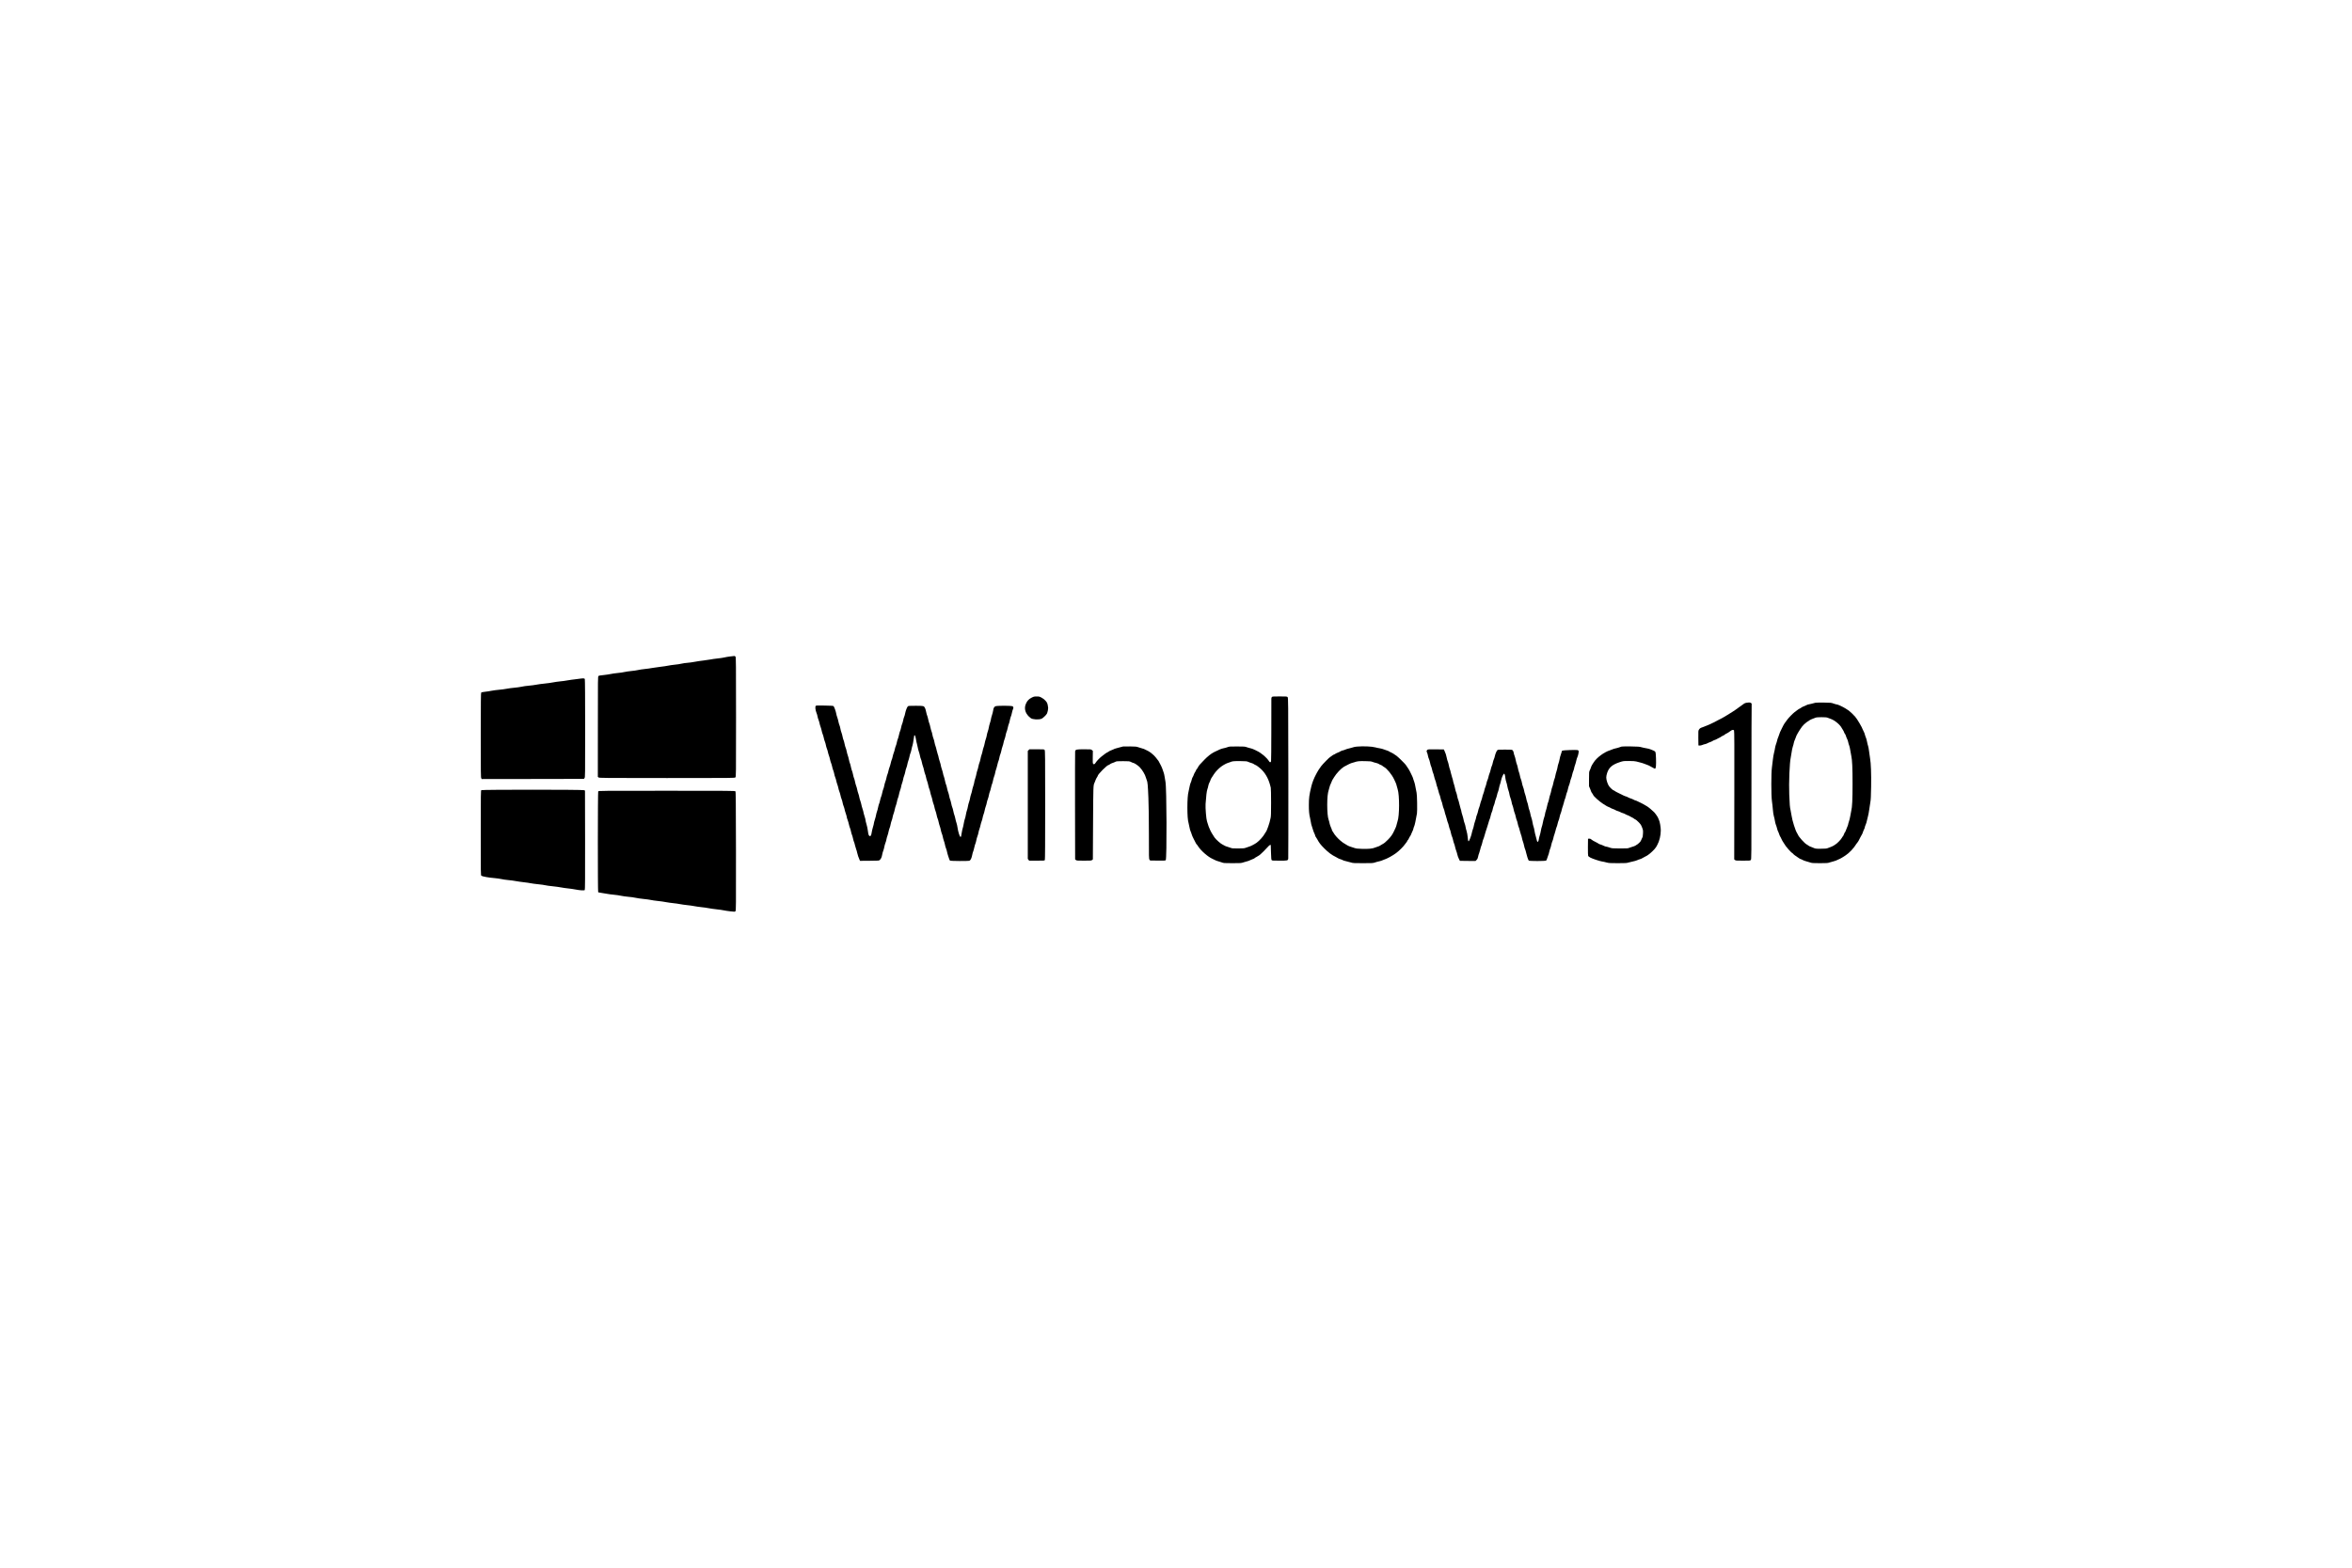
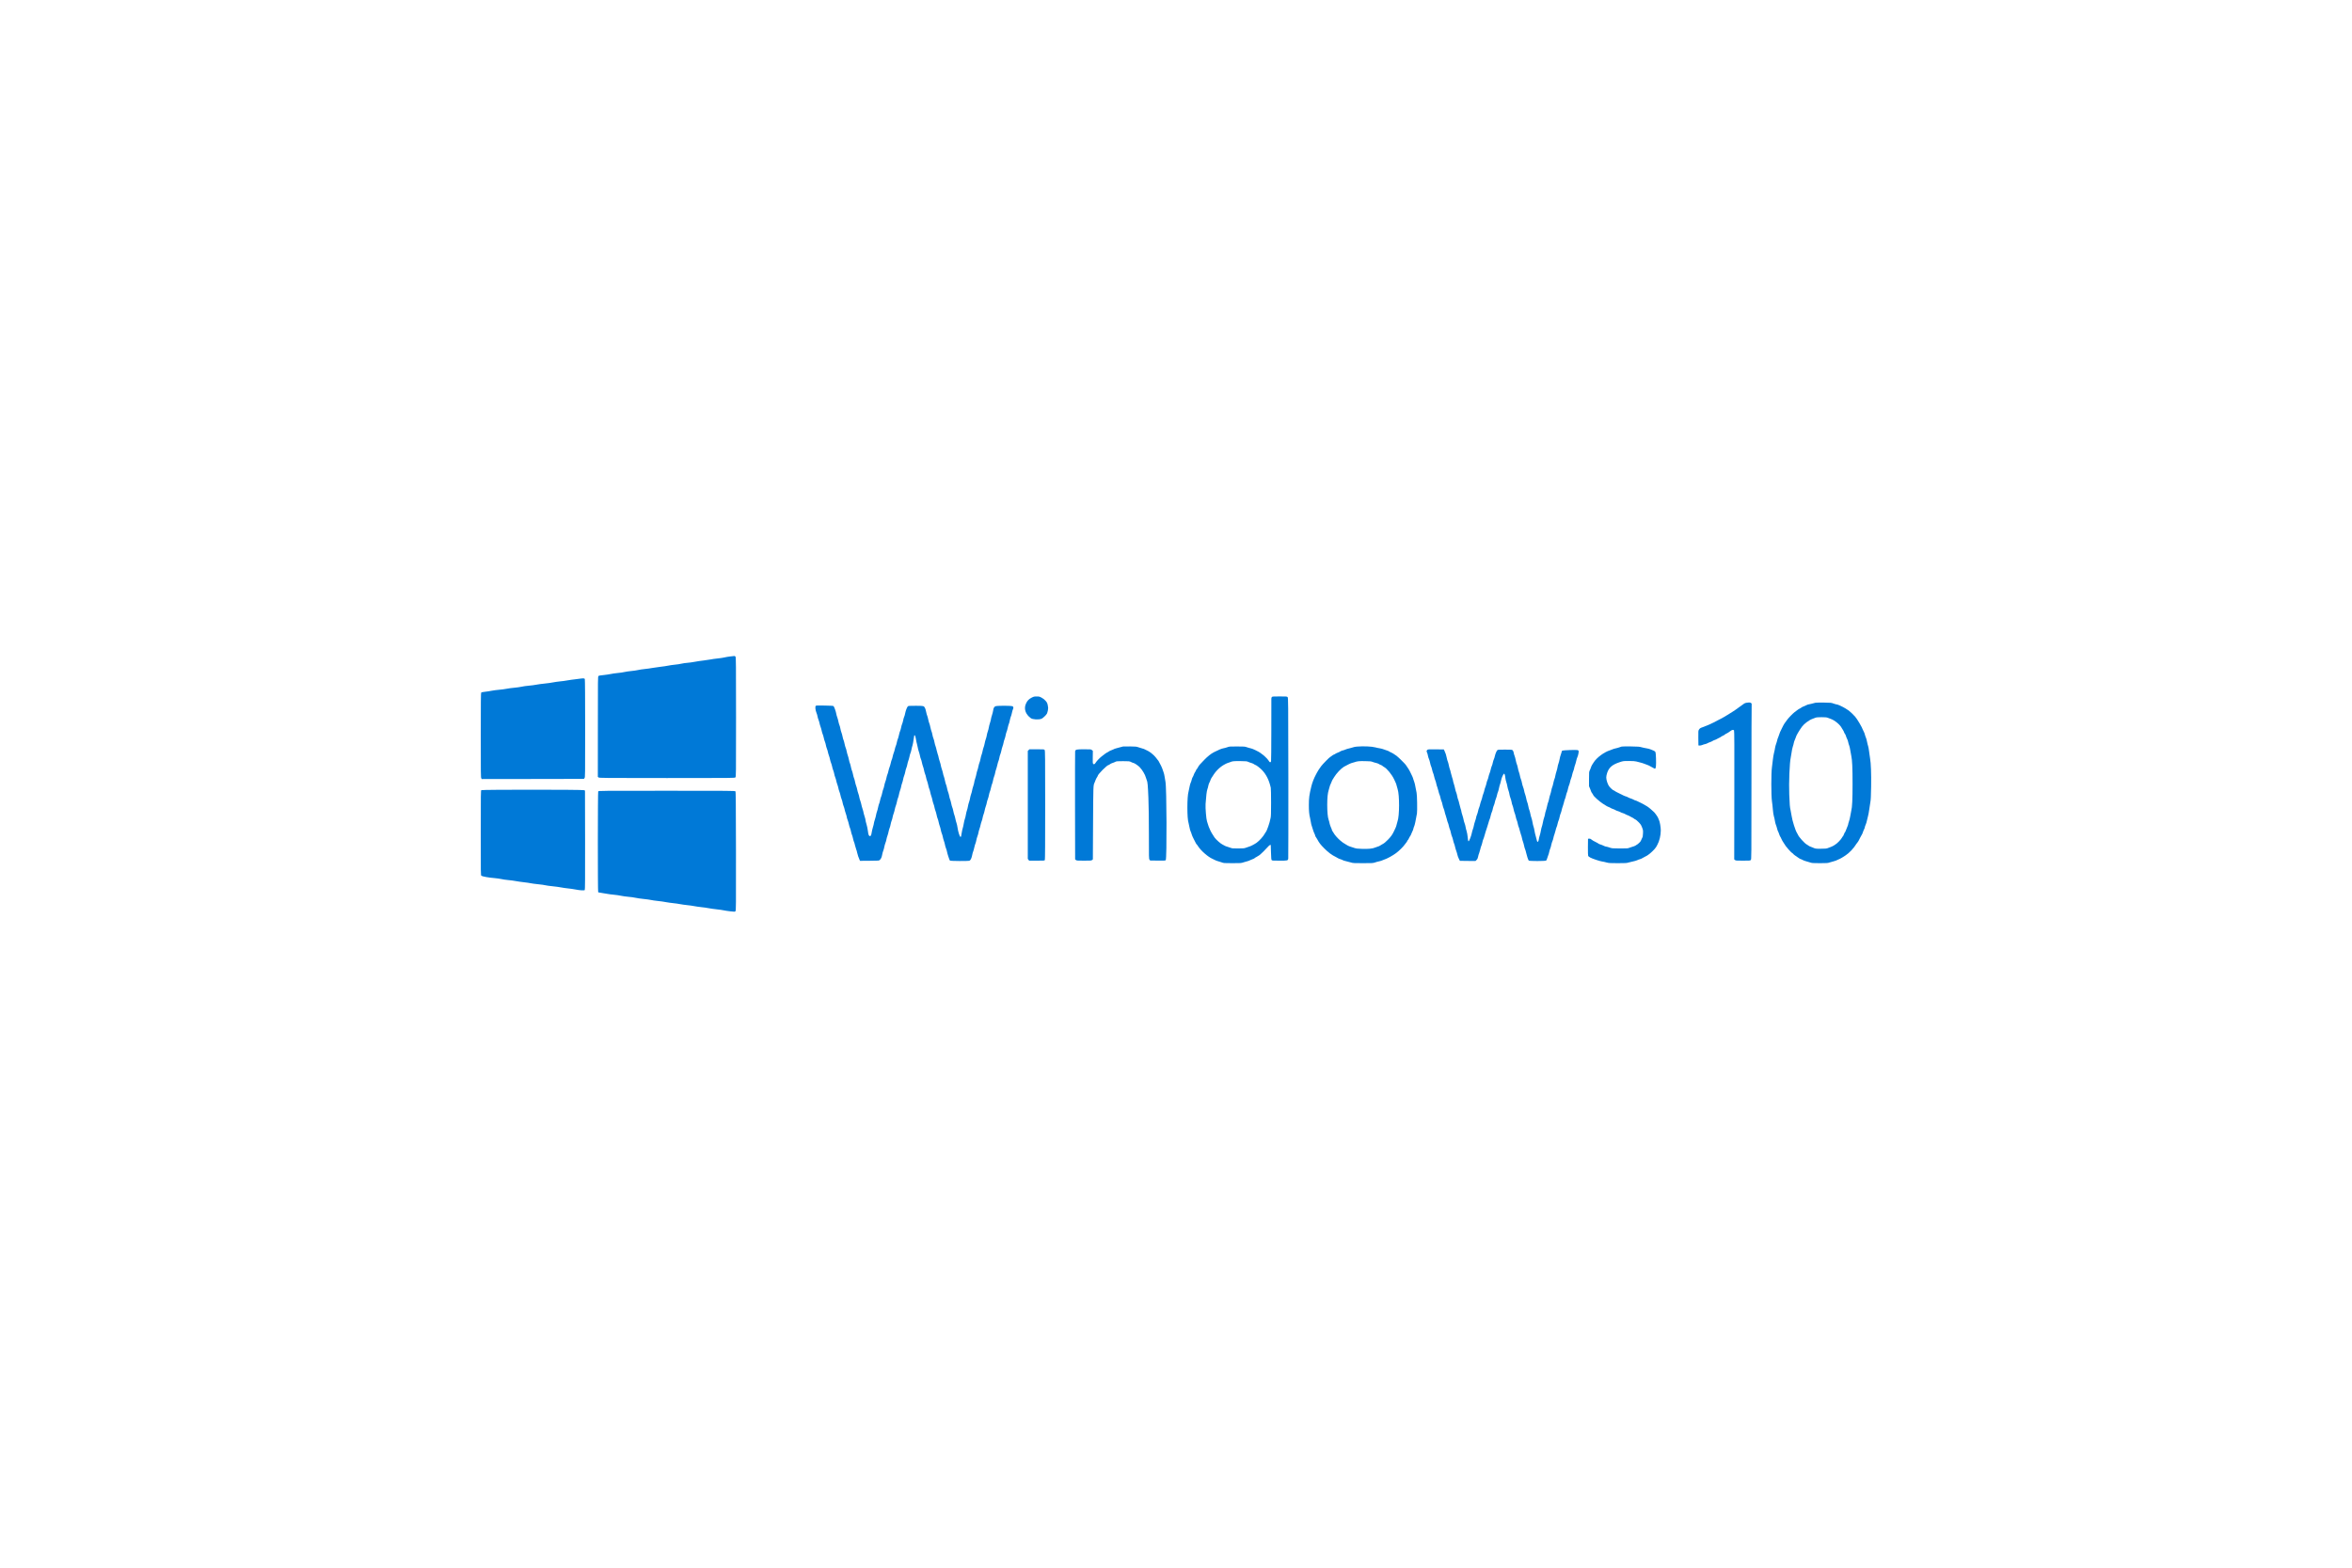
<svg xmlns="http://www.w3.org/2000/svg" version="1.0" width="7030pt" height="4687pt" viewBox="0 0 7030 4687" preserveAspectRatio="xMidYMid meet">
-   <g transform="translate(0,4687) scale(0.1,-0.1)" fill="#000000" stroke="none">
+   <g transform="translate(0,4687) scale(0.1,-0.1)" fill="#0079d7" stroke="none">
    <path d="M21825 27245 c-60 -7 -138 -20 -172 -29 -33 -9 -126 -23 -205 -31 -78 -8 -173 -21 -210 -30 -37 -8 -131 -22 -210 -31 -79 -8 -197 -26 -263 -39 -66 -13 -164 -26 -217 -30 -53 -3 -134 -15 -180 -26 -46 -11 -135 -25 -198 -30 -63 -6 -153 -19 -200 -29 -47 -10 -150 -26 -230 -34 -80 -9 -190 -25 -245 -35 -55 -11 -154 -25 -220 -31 -66 -6 -156 -20 -201 -30 -44 -11 -136 -24 -204 -30 -67 -6 -159 -20 -204 -30 -45 -11 -137 -24 -206 -30 -69 -6 -164 -20 -213 -31 -48 -10 -144 -24 -213 -31 -86 -8 -132 -16 -145 -27 -19 -16 -19 -50 -19 -1516 l-1 -1500 22 -17 c20 -17 132 -18 2045 -18 2011 0 2024 0 2044 20 20 20 20 33 20 1803 0 1597 -2 1785 -16 1805 -8 12 -23 21 -32 21 -9 -1 -66 -7 -127 -14z" />
    <path d="M17368 26585 c-3 -3 -72 -12 -154 -20 -82 -9 -195 -24 -252 -35 -57 -11 -156 -25 -220 -30 -64 -6 -159 -20 -210 -30 -51 -11 -163 -26 -250 -35 -86 -8 -200 -23 -252 -34 -52 -11 -155 -24 -228 -30 -74 -6 -171 -20 -215 -31 -45 -10 -142 -24 -215 -30 -73 -6 -176 -20 -230 -31 -53 -11 -155 -24 -227 -30 -71 -6 -173 -19 -225 -30 -52 -11 -140 -24 -195 -30 -55 -5 -106 -16 -112 -22 -10 -10 -13 -285 -13 -1276 0 -1126 1 -1266 15 -1288 l16 -23 1525 2 1526 3 19 24 c19 23 19 61 19 1476 0 920 -4 1463 -10 1479 -8 23 -15 26 -58 26 -27 0 -51 -2 -54 -5z" />
    <path d="M30836 26014 c-85 -44 -129 -89 -168 -174 -73 -156 -20 -319 140 -438 59 -44 240 -54 326 -18 38 16 139 112 159 153 8 16 20 59 28 97 11 60 11 78 -3 148 -15 71 -23 87 -66 137 -32 37 -72 69 -118 93 -63 34 -76 37 -149 37 -72 0 -87 -4 -149 -35z" />
    <path d="M38016 26034 c-9 -8 -16 -32 -16 -52 0 -20 -1 -444 -1 -942 0 -498 -4 -916 -8 -930 -10 -37 -37 -37 -59 0 -69 113 -237 255 -372 315 -19 8 -55 26 -80 39 -25 13 -71 29 -102 36 -32 6 -83 21 -115 33 -53 19 -78 21 -288 21 -213 1 -234 -1 -289 -22 -33 -12 -86 -27 -118 -32 -61 -11 -155 -50 -283 -117 -90 -46 -183 -120 -290 -229 -134 -136 -163 -171 -193 -230 -11 -22 -28 -46 -36 -53 -9 -8 -16 -19 -16 -26 0 -7 -12 -30 -26 -51 -15 -21 -34 -59 -42 -84 -8 -25 -23 -57 -33 -71 -10 -15 -24 -51 -30 -80 -6 -30 -20 -71 -31 -92 -11 -21 -25 -75 -33 -120 -7 -45 -20 -107 -29 -137 -23 -80 -36 -256 -36 -485 1 -228 12 -380 35 -457 8 -30 22 -90 29 -135 8 -45 23 -99 34 -120 10 -21 24 -58 30 -83 6 -25 32 -85 58 -135 25 -49 55 -107 65 -127 10 -20 23 -40 29 -43 6 -3 26 -31 45 -61 82 -128 294 -313 425 -369 19 -8 55 -26 80 -39 25 -13 63 -28 85 -32 22 -4 69 -19 105 -33 64 -25 69 -26 325 -26 256 0 261 0 340 27 44 15 96 30 115 33 19 4 49 15 66 25 17 9 53 25 81 34 28 9 57 24 64 32 6 8 30 23 53 34 22 11 61 34 85 51 47 34 201 186 266 261 33 39 68 59 77 46 1 -2 4 -100 7 -219 5 -161 9 -220 20 -232 12 -15 41 -17 237 -17 245 0 248 1 259 63 3 18 4 1106 3 2418 -3 2331 -3 2387 -22 2408 -18 20 -28 21 -237 21 -184 0 -220 -2 -233 -16z m-705 -1941 c26 -12 65 -27 88 -32 23 -5 59 -21 80 -35 20 -14 41 -26 47 -26 19 0 132 -87 188 -144 133 -136 217 -305 269 -536 5 -26 9 -213 9 -445 0 -316 -3 -413 -15 -460 -8 -33 -22 -91 -31 -130 -10 -38 -27 -92 -38 -120 -11 -27 -27 -70 -36 -95 -8 -25 -23 -54 -32 -65 -10 -11 -25 -35 -34 -53 -40 -79 -164 -218 -246 -276 -62 -44 -179 -105 -223 -116 -23 -6 -67 -21 -97 -33 -49 -19 -75 -21 -235 -22 -150 0 -186 3 -219 18 -21 9 -66 24 -100 33 -33 9 -72 24 -87 35 -14 10 -39 23 -54 29 -51 19 -202 152 -244 214 -57 85 -121 192 -121 202 0 6 -12 33 -26 60 -14 27 -34 78 -44 114 -10 36 -25 83 -33 105 -23 61 -51 401 -43 520 16 238 35 392 54 441 11 28 23 72 27 100 4 27 18 68 30 91 13 23 29 59 35 80 13 40 26 63 105 180 50 76 138 168 215 225 64 48 169 104 210 113 19 4 48 14 63 22 51 26 110 32 302 30 172 -2 194 -5 236 -24z" />
    <path d="M52193 25859 c-40 -7 -70 -24 -140 -79 -17 -14 -55 -41 -83 -60 -29 -19 -69 -48 -90 -65 -21 -16 -61 -43 -90 -60 -28 -16 -66 -40 -83 -52 -18 -12 -52 -34 -77 -48 -25 -14 -70 -41 -100 -60 -30 -19 -71 -41 -90 -50 -19 -8 -46 -22 -60 -30 -14 -8 -52 -28 -85 -45 -33 -16 -67 -34 -75 -39 -45 -27 -244 -113 -320 -138 -75 -25 -94 -37 -117 -73 -23 -33 -23 -39 -21 -254 l3 -221 34 -3 c18 -2 54 5 80 16 25 11 64 23 86 27 22 4 54 15 71 26 18 11 52 25 77 33 25 7 58 23 74 34 15 11 45 24 65 30 21 6 50 19 65 29 15 11 44 26 63 33 19 7 44 21 55 30 11 10 40 26 65 37 25 11 51 27 59 36 7 10 19 17 25 17 11 0 108 61 158 99 31 24 70 27 87 7 10 -11 12 -458 9 -1936 l-3 -1922 24 -19 c21 -17 41 -19 237 -19 201 0 215 1 234 20 20 20 20 33 20 2314 0 1261 3 2307 6 2324 13 63 -46 85 -163 61z" />
    <path d="M54260 25861 c-19 -5 -71 -18 -114 -30 -44 -11 -87 -21 -96 -21 -9 0 -37 -11 -61 -23 -24 -13 -62 -30 -84 -37 -22 -7 -52 -23 -67 -36 -16 -12 -37 -26 -49 -29 -12 -4 -43 -24 -69 -44 -25 -20 -64 -49 -86 -65 -48 -36 -177 -169 -210 -216 -13 -19 -40 -55 -59 -80 -20 -25 -47 -67 -61 -95 -14 -27 -33 -66 -43 -85 -42 -79 -80 -167 -86 -200 -4 -19 -16 -52 -26 -72 -11 -21 -24 -61 -30 -90 -6 -29 -21 -80 -34 -113 -12 -33 -26 -85 -30 -115 -3 -30 -17 -95 -30 -145 -13 -49 -29 -142 -35 -205 -6 -63 -18 -167 -28 -230 -24 -165 -24 -841 0 -1010 10 -63 22 -177 28 -252 6 -81 19 -163 30 -200 11 -35 25 -97 31 -138 6 -41 19 -95 30 -119 11 -24 26 -74 35 -110 8 -36 22 -76 30 -89 9 -13 22 -47 31 -75 8 -29 24 -64 34 -79 11 -15 25 -42 31 -60 6 -17 21 -46 32 -64 12 -17 30 -46 41 -65 51 -83 65 -102 139 -188 43 -50 94 -100 112 -112 19 -11 34 -24 34 -28 0 -8 74 -64 124 -95 17 -10 41 -27 55 -37 13 -10 29 -19 36 -19 7 0 36 -13 66 -29 30 -15 70 -32 89 -35 19 -4 71 -19 115 -34 78 -26 87 -27 310 -27 222 0 233 1 310 27 44 14 95 29 113 32 28 5 63 19 182 75 30 14 72 39 163 99 112 73 249 218 323 344 6 10 20 29 32 41 20 22 37 52 88 157 15 30 35 66 44 80 10 14 23 43 29 65 6 22 22 62 36 89 14 27 25 59 25 70 0 12 11 45 25 74 13 28 29 80 35 115 6 34 20 89 30 122 11 33 29 128 40 210 11 83 26 186 35 230 12 60 17 175 22 455 6 398 -6 709 -31 845 -9 44 -22 139 -30 210 -9 72 -22 146 -30 165 -8 19 -21 75 -31 124 -9 49 -24 105 -34 125 -10 20 -24 61 -31 91 -7 30 -21 66 -30 80 -9 14 -23 42 -30 63 -24 76 -173 328 -232 393 -58 65 -156 159 -192 183 -68 46 -140 90 -176 107 -19 9 -62 29 -95 45 -33 16 -70 29 -83 29 -12 0 -55 12 -95 26 -68 26 -83 27 -292 30 -121 1 -236 -1 -255 -5z m365 -447 c22 -9 64 -24 93 -35 124 -43 284 -177 334 -279 7 -14 22 -38 34 -55 12 -16 27 -47 33 -67 7 -20 19 -42 27 -49 8 -6 21 -36 30 -67 9 -30 25 -69 35 -87 11 -17 24 -57 30 -88 5 -31 19 -76 29 -100 11 -24 26 -91 34 -148 8 -57 22 -134 31 -171 26 -114 37 -356 37 -828 0 -466 -11 -705 -38 -805 -8 -32 -21 -101 -29 -154 -8 -53 -26 -127 -40 -166 -13 -38 -25 -79 -25 -90 0 -11 -12 -45 -26 -75 -14 -30 -32 -76 -40 -101 -8 -26 -21 -52 -28 -59 -8 -6 -22 -33 -31 -60 -9 -27 -23 -54 -31 -61 -9 -7 -24 -29 -34 -50 -25 -48 -146 -171 -190 -194 -19 -10 -43 -25 -53 -34 -10 -8 -46 -26 -80 -39 -34 -13 -80 -31 -102 -39 -30 -12 -79 -16 -200 -16 -157 -1 -161 0 -230 30 -38 17 -81 34 -95 38 -14 4 -34 15 -45 25 -11 10 -34 25 -51 33 -65 33 -239 226 -265 294 -5 14 -18 38 -28 52 -44 61 -144 379 -161 511 -7 47 -20 121 -30 165 -23 98 -27 154 -40 470 -15 349 10 961 45 1112 8 34 19 104 26 155 6 51 21 125 34 163 14 39 27 90 31 115 4 25 20 72 36 105 15 33 28 65 28 72 0 28 92 186 176 303 67 92 211 201 319 240 28 10 68 25 90 34 29 11 77 15 180 15 103 0 151 -4 180 -15z" />
    <path d="M24381 25766 c-20 -24 -9 -129 21 -201 14 -33 29 -82 33 -110 4 -27 17 -75 30 -105 12 -30 26 -75 30 -100 4 -25 18 -72 30 -105 13 -33 28 -86 34 -118 6 -32 19 -78 30 -103 11 -25 25 -73 32 -107 6 -34 21 -87 34 -117 12 -30 26 -77 30 -105 4 -27 17 -75 30 -105 12 -30 26 -75 30 -100 4 -25 18 -72 30 -105 13 -33 28 -86 34 -118 6 -32 19 -78 30 -103 11 -25 25 -73 32 -107 6 -34 21 -87 34 -117 12 -30 26 -77 30 -105 4 -27 17 -75 30 -105 12 -30 26 -75 30 -100 4 -25 18 -72 30 -105 13 -33 28 -86 34 -118 6 -32 19 -78 30 -103 11 -25 25 -73 32 -107 6 -34 21 -87 34 -117 12 -30 26 -77 30 -105 4 -27 17 -75 30 -105 12 -30 26 -75 30 -98 4 -24 20 -81 36 -125 16 -45 29 -92 29 -105 0 -13 11 -51 25 -85 13 -34 31 -94 39 -134 8 -39 22 -85 30 -102 9 -17 23 -64 31 -105 7 -41 21 -88 30 -105 8 -17 23 -66 31 -108 9 -43 23 -91 31 -106 8 -16 21 -61 29 -100 9 -40 24 -91 34 -115 11 -24 24 -70 30 -104 11 -56 45 -157 74 -218 l12 -25 283 2 c281 2 283 2 308 25 37 34 59 84 72 163 7 39 21 90 32 114 10 23 24 73 30 110 6 36 22 91 34 121 12 30 26 77 30 105 4 27 18 78 31 112 13 35 28 91 34 126 7 34 20 82 31 106 10 23 24 73 30 110 7 36 20 85 30 108 10 23 23 70 29 104 6 34 20 85 32 113 11 28 26 83 33 121 8 39 22 91 33 115 10 25 24 75 31 111 6 37 20 87 30 110 11 24 25 73 31 109 6 36 22 92 34 125 13 33 27 82 31 108 3 27 17 76 30 110 13 34 26 85 30 112 4 28 18 75 30 105 12 30 28 85 34 121 6 37 20 87 30 110 11 24 25 73 31 108 6 35 20 86 31 114 11 28 26 83 34 123 8 40 20 86 29 101 8 16 21 65 30 109 8 43 22 99 31 123 8 24 22 98 31 165 9 66 18 124 20 128 18 29 36 -14 55 -132 6 -41 17 -91 24 -110 7 -19 18 -69 25 -110 7 -41 21 -97 32 -125 11 -27 26 -83 34 -123 7 -40 21 -86 29 -103 9 -17 22 -63 30 -103 8 -40 23 -95 34 -123 11 -28 25 -79 31 -114 6 -35 20 -83 30 -107 11 -24 24 -70 30 -104 6 -33 20 -84 32 -112 11 -28 26 -84 34 -124 7 -40 21 -86 29 -103 9 -17 22 -63 30 -103 8 -40 23 -95 34 -123 11 -28 25 -79 31 -114 6 -35 20 -83 30 -107 11 -24 24 -70 30 -104 6 -33 20 -84 32 -112 11 -28 26 -84 34 -124 7 -40 21 -86 29 -103 9 -17 22 -63 30 -103 8 -40 23 -95 34 -123 11 -28 25 -79 31 -114 6 -35 20 -83 30 -107 11 -24 24 -70 30 -102 6 -33 21 -88 34 -123 13 -34 27 -85 31 -112 4 -28 18 -75 30 -105 13 -30 26 -75 30 -100 7 -51 72 -249 87 -267 13 -16 559 -19 588 -3 32 17 60 77 77 162 8 46 22 96 30 111 7 15 23 68 33 117 10 49 26 102 34 118 8 16 20 60 27 98 6 38 22 94 34 124 12 30 26 77 30 105 4 27 17 77 29 110 13 33 28 88 35 123 7 35 21 83 31 107 11 25 24 73 30 107 6 35 19 83 30 108 10 25 23 73 30 107 6 35 21 91 34 126 13 34 27 85 31 112 4 28 18 75 30 105 12 30 28 86 34 124 7 38 19 82 27 98 8 16 24 69 34 118 10 49 26 102 34 118 8 16 20 60 27 98 6 38 22 94 34 124 12 30 26 77 30 105 4 27 16 72 26 100 11 27 28 89 39 137 10 48 25 99 33 115 8 15 20 58 26 94 6 37 20 87 30 110 11 24 24 72 31 106 6 35 21 91 34 126 13 34 27 85 31 112 4 28 18 75 30 105 12 30 28 86 34 124 7 38 19 82 27 98 8 16 24 69 34 118 10 49 26 102 33 117 8 15 22 65 30 110 9 44 23 95 31 112 9 17 23 65 31 107 8 41 21 89 30 106 21 43 19 74 -7 92 -33 23 -475 23 -518 1 -37 -19 -56 -55 -65 -125 -4 -30 -20 -94 -36 -143 -16 -48 -29 -99 -29 -112 0 -14 -13 -65 -29 -113 -16 -48 -32 -112 -36 -142 -4 -30 -18 -81 -30 -115 -12 -33 -26 -85 -30 -115 -4 -30 -17 -82 -30 -115 -12 -33 -28 -91 -34 -130 -7 -38 -21 -90 -31 -115 -11 -25 -24 -74 -30 -109 -6 -35 -20 -86 -31 -114 -11 -28 -26 -85 -33 -127 -8 -42 -21 -90 -29 -106 -9 -17 -22 -66 -31 -110 -8 -44 -24 -103 -35 -130 -10 -28 -22 -72 -26 -100 -4 -27 -20 -88 -36 -137 -16 -48 -29 -99 -29 -113 0 -14 -13 -65 -29 -112 -16 -48 -32 -109 -36 -135 -4 -27 -17 -76 -30 -110 -12 -34 -26 -87 -30 -117 -4 -30 -18 -82 -30 -116 -13 -34 -28 -93 -34 -132 -6 -39 -20 -93 -30 -120 -10 -26 -24 -83 -31 -127 -7 -44 -20 -101 -31 -127 -10 -26 -25 -89 -33 -140 -9 -52 -22 -114 -31 -138 -9 -24 -22 -89 -31 -143 -15 -103 -19 -117 -34 -117 -24 0 -72 151 -91 284 -6 44 -19 102 -29 130 -11 28 -26 85 -34 127 -8 42 -22 93 -31 115 -9 21 -23 75 -31 118 -9 44 -22 92 -30 108 -8 15 -23 70 -33 121 -11 52 -26 107 -34 123 -8 16 -20 60 -26 99 -7 38 -21 90 -32 115 -10 25 -25 80 -33 122 -8 42 -21 90 -30 105 -8 16 -21 65 -30 109 -8 44 -24 103 -34 130 -11 27 -23 69 -26 94 -4 25 -21 84 -37 132 -16 47 -29 96 -29 108 0 12 -13 61 -29 108 -16 48 -33 107 -37 132 -3 25 -15 67 -26 94 -10 27 -25 81 -33 120 -7 39 -22 94 -33 121 -11 28 -25 80 -31 116 -6 37 -20 87 -30 110 -11 24 -25 76 -32 114 -6 39 -18 83 -26 99 -8 16 -23 71 -34 123 -10 51 -26 107 -34 123 -8 16 -22 67 -31 112 -9 45 -22 95 -30 111 -9 16 -22 66 -31 110 -8 45 -24 99 -34 119 -34 67 -39 68 -281 68 -203 0 -219 -1 -235 -19 -27 -32 -62 -126 -78 -205 -7 -41 -21 -89 -30 -106 -9 -17 -23 -65 -30 -106 -8 -41 -22 -88 -30 -105 -9 -17 -23 -64 -30 -105 -8 -41 -22 -88 -30 -105 -9 -16 -25 -70 -35 -119 -10 -49 -25 -102 -33 -117 -8 -15 -22 -63 -31 -106 -8 -42 -22 -91 -31 -107 -8 -16 -22 -60 -29 -97 -8 -38 -23 -89 -34 -113 -10 -25 -24 -74 -31 -110 -7 -36 -20 -78 -28 -93 -8 -16 -21 -61 -29 -100 -8 -39 -24 -91 -34 -116 -11 -25 -27 -79 -35 -119 -8 -40 -22 -86 -30 -102 -8 -16 -22 -62 -29 -102 -8 -40 -23 -93 -34 -118 -10 -25 -25 -76 -31 -114 -7 -38 -19 -82 -27 -98 -8 -16 -24 -69 -34 -118 -10 -49 -25 -102 -33 -117 -8 -15 -22 -63 -31 -106 -8 -42 -22 -90 -30 -105 -8 -16 -21 -64 -30 -108 -8 -44 -24 -103 -35 -130 -10 -28 -22 -72 -26 -100 -4 -27 -20 -88 -36 -137 -16 -48 -29 -98 -29 -111 0 -13 -13 -66 -29 -117 -15 -52 -32 -121 -36 -153 -12 -98 -39 -134 -76 -100 -19 17 -34 79 -45 184 -4 36 -20 107 -35 159 -16 51 -29 106 -29 122 0 16 -13 69 -30 119 -16 50 -30 100 -30 111 0 11 -13 60 -29 107 -16 48 -33 107 -36 132 -4 25 -18 73 -30 107 -13 34 -27 83 -31 110 -3 26 -17 76 -30 111 -13 34 -28 90 -34 125 -7 34 -20 82 -31 107 -10 25 -25 80 -33 122 -8 42 -21 90 -30 105 -8 16 -21 66 -30 111 -9 45 -23 96 -32 113 -8 17 -22 68 -31 112 -8 45 -22 95 -30 110 -8 16 -21 63 -29 105 -8 42 -23 100 -34 127 -11 28 -26 85 -34 127 -8 42 -22 90 -31 107 -8 17 -22 68 -31 113 -9 45 -22 95 -30 111 -9 15 -22 63 -30 105 -8 42 -23 98 -34 123 -10 25 -24 75 -30 111 -5 36 -19 85 -29 109 -11 24 -24 72 -31 106 -6 35 -21 91 -34 125 -13 35 -27 85 -31 112 -8 59 -60 205 -80 225 -10 11 -69 15 -267 18 -225 4 -256 3 -267 -11z" />
    <path d="M33570 24554 c-19 -3 -69 -16 -110 -29 -41 -13 -91 -27 -110 -30 -19 -4 -53 -17 -75 -30 -22 -12 -53 -25 -70 -29 -16 -4 -43 -18 -60 -30 -16 -13 -39 -26 -50 -29 -18 -6 -64 -39 -170 -122 -60 -47 -154 -146 -177 -187 -26 -46 -56 -58 -75 -32 -12 15 -14 57 -11 202 l3 184 -28 24 c-28 24 -31 24 -233 24 -233 0 -259 -6 -269 -63 -3 -17 -4 -751 -3 -1630 l3 -1599 24 -19 c21 -17 41 -19 241 -19 200 0 220 2 241 19 l24 19 6 1089 c6 1116 6 1130 45 1205 9 17 21 49 28 72 7 22 25 59 39 80 15 21 27 43 27 49 0 45 281 327 325 327 8 0 26 11 42 24 16 13 49 29 73 36 25 7 63 22 85 34 37 19 55 21 230 21 187 0 191 -1 245 -27 30 -16 62 -28 71 -28 24 0 140 -79 184 -125 81 -86 162 -222 184 -309 7 -27 18 -61 26 -76 25 -49 35 -155 50 -533 10 -241 15 -626 15 -1097 -1 -695 0 -725 18 -750 l19 -25 226 -3 c187 -2 228 0 240 12 36 36 29 2176 -8 2346 -8 41 -20 111 -26 154 -5 43 -21 104 -33 135 -13 31 -27 71 -31 89 -7 32 -74 170 -117 242 -25 41 -136 171 -157 184 -8 5 -24 19 -35 30 -32 33 -128 94 -166 107 -19 7 -42 18 -50 25 -9 7 -45 21 -80 29 -36 9 -90 26 -120 37 -47 18 -81 21 -235 23 -99 2 -196 1 -215 -1z" />
    <path d="M40555 24550 c-44 -4 -91 -12 -103 -19 -12 -6 -62 -20 -111 -31 -50 -10 -107 -28 -128 -38 -21 -11 -56 -22 -78 -26 -22 -4 -56 -18 -75 -30 -19 -13 -52 -29 -74 -36 -21 -7 -54 -23 -74 -36 -19 -13 -40 -24 -47 -24 -7 0 -32 -16 -55 -35 -23 -19 -46 -35 -50 -35 -16 0 -225 -213 -271 -275 -59 -80 -99 -142 -124 -190 -12 -22 -29 -53 -37 -70 -55 -103 -107 -236 -133 -345 -62 -254 -74 -344 -74 -560 -1 -164 11 -292 34 -375 8 -27 19 -85 25 -128 5 -43 19 -99 30 -125 10 -26 26 -74 34 -107 9 -33 27 -82 41 -109 14 -27 25 -57 25 -66 0 -10 8 -28 19 -41 10 -13 28 -42 40 -64 64 -118 96 -160 216 -281 119 -119 223 -197 345 -255 25 -12 52 -27 60 -34 8 -7 39 -20 69 -29 30 -9 65 -23 78 -32 14 -8 57 -22 96 -30 40 -8 104 -25 142 -37 65 -21 89 -22 365 -22 280 0 298 1 360 22 36 13 92 28 125 34 32 6 81 22 107 35 26 13 53 24 60 24 17 0 175 79 215 108 17 12 34 22 38 22 4 0 42 26 84 57 87 64 219 195 259 256 15 23 37 52 50 65 12 14 22 30 22 37 0 7 7 19 17 26 9 8 25 34 36 59 11 25 27 54 37 65 10 11 23 38 30 60 7 22 23 58 35 80 13 22 26 58 30 80 4 21 15 55 25 75 15 30 46 171 82 380 13 75 4 575 -11 620 -6 19 -20 90 -31 158 -11 68 -27 136 -34 151 -8 15 -22 56 -31 91 -9 35 -25 80 -36 99 -10 20 -28 56 -39 81 -39 86 -92 174 -153 255 -33 44 -229 236 -273 268 -78 56 -140 94 -164 102 -14 4 -41 18 -60 31 -19 12 -50 25 -69 29 -18 4 -56 17 -85 30 -28 12 -85 28 -126 34 -41 6 -99 18 -128 27 -105 30 -364 41 -557 24z m470 -457 c28 -11 76 -26 107 -32 31 -7 67 -20 80 -30 13 -10 40 -23 60 -30 20 -7 42 -19 49 -27 7 -9 26 -22 43 -31 89 -45 240 -230 306 -373 11 -25 31 -67 44 -95 13 -27 27 -67 30 -88 4 -21 18 -70 31 -110 58 -178 56 -805 -4 -962 -10 -27 -22 -70 -26 -95 -4 -25 -18 -67 -31 -95 -13 -27 -33 -70 -44 -95 -52 -111 -91 -167 -185 -263 -79 -81 -109 -105 -180 -143 -27 -14 -57 -32 -65 -39 -8 -7 -35 -18 -60 -25 -25 -7 -64 -21 -88 -31 -64 -30 -197 -42 -382 -36 -135 4 -176 9 -225 26 -33 12 -84 29 -114 37 -29 8 -70 25 -90 37 -20 13 -48 29 -62 37 -73 42 -98 60 -163 116 -74 63 -169 171 -189 214 -6 14 -22 38 -34 53 -13 16 -23 36 -23 45 0 9 -13 45 -30 79 -16 35 -34 89 -40 120 -5 32 -19 81 -29 109 -25 66 -41 238 -41 444 1 213 14 346 44 440 14 41 28 91 31 110 4 19 15 49 25 66 9 17 23 48 30 70 7 21 22 55 35 74 12 19 31 49 41 66 69 114 203 256 293 311 61 37 218 113 233 113 8 0 41 9 74 21 95 33 139 38 324 35 148 -3 183 -6 225 -23z" />
    <path d="M48470 24551 c-19 -4 -52 -15 -73 -24 -20 -9 -65 -21 -100 -28 -34 -7 -78 -20 -97 -29 -19 -10 -55 -24 -80 -31 -172 -52 -401 -222 -487 -363 -10 -15 -29 -45 -42 -65 -13 -20 -30 -56 -38 -81 -7 -24 -23 -65 -36 -90 -21 -42 -22 -58 -22 -260 l0 -215 33 -77 c17 -42 32 -80 32 -85 0 -5 13 -27 30 -49 16 -21 30 -44 30 -49 1 -29 183 -194 285 -259 39 -24 86 -54 105 -66 19 -13 53 -29 75 -37 21 -7 46 -20 55 -27 8 -7 40 -21 70 -31 30 -10 62 -24 71 -31 9 -8 40 -21 70 -30 30 -9 68 -24 84 -34 17 -10 50 -24 75 -30 25 -7 56 -20 70 -30 14 -9 43 -23 65 -30 22 -7 51 -21 65 -30 14 -10 42 -25 63 -34 22 -9 52 -27 69 -41 16 -14 36 -25 43 -25 7 0 46 -33 87 -74 63 -63 78 -85 107 -159 32 -80 33 -91 29 -184 -3 -77 -8 -106 -25 -133 -11 -19 -26 -51 -32 -71 -21 -66 -153 -168 -243 -188 -26 -6 -71 -21 -100 -33 -50 -22 -66 -23 -288 -23 -229 1 -237 2 -313 28 -43 15 -88 27 -101 27 -12 0 -45 11 -72 25 -27 14 -72 32 -101 40 -29 8 -55 20 -58 26 -4 5 -30 21 -58 34 -76 36 -139 73 -163 96 -15 14 -32 19 -55 17 l-34 -3 -3 -248 c-1 -153 2 -255 8 -267 5 -10 34 -32 64 -48 65 -35 281 -107 351 -117 28 -3 86 -16 130 -28 72 -20 104 -22 340 -22 240 0 265 2 330 22 39 12 98 26 133 32 35 6 86 21 115 34 29 14 68 28 87 32 19 4 55 20 79 36 25 16 48 29 53 29 5 0 41 19 81 43 80 47 233 193 267 254 11 21 27 49 35 63 64 114 105 285 105 436 0 96 -30 266 -56 314 -13 25 -24 50 -24 56 0 16 -78 130 -119 173 -47 49 -169 151 -212 176 -113 66 -148 86 -179 100 -19 9 -62 29 -94 45 -32 17 -65 30 -73 30 -8 0 -33 11 -56 24 -23 13 -61 29 -84 35 -23 6 -61 23 -85 36 -24 14 -50 25 -58 25 -8 0 -44 14 -80 31 -174 84 -253 125 -262 137 -6 6 -16 12 -24 12 -18 0 -99 72 -137 122 -43 57 -87 189 -87 263 0 36 10 88 27 139 55 163 152 246 370 319 112 37 113 37 281 37 111 0 184 -5 217 -14 28 -7 82 -21 120 -31 39 -9 93 -26 120 -37 28 -11 70 -27 95 -36 25 -8 56 -23 70 -32 14 -10 45 -27 70 -38 25 -12 52 -27 61 -33 31 -23 47 -4 54 66 10 90 0 383 -13 418 -7 15 -26 33 -44 41 -18 8 -60 26 -94 40 -34 14 -95 31 -136 36 -42 6 -107 20 -144 31 -59 17 -104 21 -314 24 -135 2 -261 1 -280 -4z" />
    <path d="M30745 24445 l-25 -24 0 -1614 0 -1614 21 -27 20 -26 229 0 c216 0 230 1 240 19 7 13 10 543 10 1643 0 1453 -2 1626 -16 1646 -15 22 -19 22 -235 22 l-220 0 -24 -25z" />
    <path d="M42660 24450 c-24 -24 -25 -41 -6 -78 8 -16 20 -57 26 -92 6 -35 20 -80 30 -99 10 -20 25 -71 34 -114 8 -42 22 -91 31 -107 8 -16 22 -61 30 -100 8 -39 22 -84 30 -100 8 -16 22 -62 30 -101 9 -40 24 -92 35 -116 11 -24 24 -71 30 -103 6 -32 19 -78 30 -102 10 -24 25 -75 34 -115 8 -39 22 -85 30 -102 9 -16 23 -62 31 -101 8 -39 22 -84 30 -100 9 -16 23 -65 31 -107 9 -43 24 -94 34 -114 10 -19 23 -63 30 -97 6 -33 19 -80 30 -104 10 -24 25 -75 34 -115 8 -39 22 -85 30 -102 9 -16 23 -62 31 -101 8 -39 22 -84 30 -100 9 -16 23 -65 31 -107 9 -43 24 -94 34 -114 10 -19 23 -63 30 -97 6 -33 20 -81 30 -106 11 -24 25 -68 30 -98 5 -29 21 -82 34 -118 14 -36 30 -90 36 -120 6 -30 25 -84 43 -120 l32 -65 233 -3 234 -2 32 32 c25 25 36 48 45 95 6 35 20 82 31 105 10 24 25 75 34 115 8 39 22 85 30 102 9 16 23 62 31 101 8 39 21 83 29 99 8 15 24 61 35 102 20 75 45 155 82 264 11 33 30 93 41 134 10 41 26 87 34 102 8 16 21 60 29 99 8 39 23 87 33 108 11 20 25 66 31 102 7 35 21 81 31 100 10 20 23 62 29 93 6 32 20 79 31 104 11 26 27 77 35 114 7 37 20 80 29 96 8 16 21 65 30 109 8 43 22 97 31 118 9 22 23 73 31 115 15 80 70 201 90 201 16 0 31 -49 39 -130 4 -36 16 -88 26 -116 11 -28 26 -87 33 -130 8 -44 23 -101 34 -129 11 -27 23 -75 27 -105 4 -30 18 -82 31 -115 13 -32 29 -88 35 -123 5 -36 17 -78 25 -94 8 -16 24 -69 34 -118 10 -49 25 -102 33 -117 8 -15 22 -63 31 -106 8 -42 23 -91 31 -108 9 -17 23 -64 30 -105 8 -41 22 -88 31 -105 8 -17 22 -63 30 -102 9 -40 24 -91 34 -115 11 -24 24 -70 30 -104 6 -33 20 -83 31 -111 11 -28 26 -83 34 -123 8 -40 21 -86 30 -103 8 -17 24 -70 34 -118 17 -80 54 -189 74 -220 12 -19 496 -18 520 0 10 7 25 39 33 72 9 33 22 72 30 87 8 15 21 59 29 98 8 39 22 84 30 100 9 16 23 65 31 107 9 43 24 94 34 114 10 19 23 63 30 97 6 33 19 80 30 104 10 24 25 75 34 115 8 39 22 85 30 102 9 16 23 62 31 101 8 39 22 84 30 100 9 16 23 65 31 107 9 43 24 94 34 113 9 19 22 63 29 97 7 35 20 82 31 105 10 24 25 75 34 115 8 39 22 85 30 102 9 16 23 62 31 101 8 39 22 84 30 100 9 16 23 65 31 107 9 43 24 94 34 113 9 19 22 63 29 97 7 35 21 83 32 107 11 25 24 71 30 103 6 32 22 84 35 115 13 32 24 68 24 80 0 13 12 55 26 93 14 39 32 100 39 138 8 37 21 80 30 97 22 42 47 160 40 187 -3 14 -16 25 -32 29 -42 11 -444 -4 -459 -17 -8 -6 -17 -27 -20 -48 -4 -20 -15 -55 -25 -79 -10 -23 -25 -79 -33 -125 -8 -45 -23 -104 -34 -132 -11 -27 -23 -75 -27 -105 -4 -30 -18 -86 -31 -125 -13 -38 -29 -98 -35 -133 -5 -36 -17 -78 -25 -95 -9 -16 -24 -72 -35 -124 -10 -51 -25 -106 -33 -122 -8 -15 -20 -59 -27 -97 -6 -38 -22 -96 -34 -129 -12 -33 -28 -91 -34 -129 -7 -38 -19 -82 -27 -98 -8 -16 -22 -64 -30 -106 -8 -42 -26 -109 -39 -149 -14 -39 -25 -84 -25 -100 0 -15 -12 -59 -25 -98 -14 -38 -32 -109 -40 -157 -9 -47 -22 -103 -31 -124 -8 -20 -22 -76 -29 -123 -8 -47 -23 -111 -34 -141 -10 -30 -22 -78 -26 -107 -7 -56 -26 -90 -43 -79 -6 3 -16 32 -22 64 -7 31 -21 84 -31 118 -11 33 -26 101 -34 150 -8 50 -21 107 -30 126 -8 20 -21 76 -29 125 -8 48 -23 111 -34 138 -11 28 -25 80 -31 117 -6 37 -20 87 -30 111 -10 23 -24 76 -31 117 -7 41 -21 94 -31 117 -10 24 -24 74 -30 111 -7 37 -22 94 -34 127 -13 33 -26 83 -30 110 -4 28 -18 75 -30 105 -12 30 -28 85 -34 121 -6 37 -20 87 -30 110 -11 24 -25 73 -31 108 -6 35 -20 85 -30 110 -10 25 -25 83 -33 128 -9 45 -22 94 -31 110 -8 16 -22 69 -31 116 -9 48 -25 106 -35 130 -10 23 -22 64 -26 91 -4 31 -15 58 -30 73 -23 23 -27 23 -233 23 -182 0 -212 -2 -226 -17 -25 -25 -61 -111 -75 -178 -7 -33 -20 -76 -30 -95 -10 -20 -24 -65 -31 -100 -6 -36 -20 -82 -31 -102 -10 -21 -25 -68 -32 -105 -8 -38 -24 -88 -34 -113 -11 -25 -26 -72 -32 -105 -7 -33 -20 -76 -30 -95 -10 -20 -23 -61 -29 -92 -5 -31 -21 -82 -34 -115 -13 -32 -27 -78 -31 -101 -4 -24 -17 -69 -30 -100 -13 -32 -27 -77 -31 -102 -4 -25 -18 -70 -30 -100 -13 -30 -28 -81 -35 -113 -6 -32 -20 -78 -31 -102 -11 -24 -24 -70 -30 -102 -6 -32 -22 -84 -35 -115 -13 -32 -24 -68 -24 -80 0 -13 -14 -60 -30 -106 -16 -46 -32 -104 -36 -130 -3 -26 -17 -75 -30 -110 -13 -34 -28 -89 -34 -123 -6 -33 -27 -100 -47 -150 -50 -126 -60 -122 -75 38 -5 59 -20 139 -32 177 -13 39 -27 96 -31 126 -4 30 -18 81 -31 113 -12 32 -26 79 -29 105 -4 26 -20 86 -36 134 -16 47 -29 96 -29 108 0 12 -11 54 -25 93 -13 40 -31 108 -40 152 -9 43 -23 92 -31 108 -9 15 -21 64 -29 107 -8 43 -21 93 -30 110 -9 17 -23 66 -31 108 -8 42 -26 109 -39 149 -14 39 -25 82 -25 95 0 13 -12 55 -26 93 -13 39 -31 102 -39 141 -7 39 -21 88 -30 110 -9 21 -23 75 -31 118 -9 44 -22 93 -30 109 -9 16 -22 66 -31 110 -14 79 -36 143 -71 217 l-17 35 -237 3 c-227 2 -239 1 -258 -18z" />
    <path d="M14387 23248 c-16 -12 -17 -97 -17 -1278 -1 -1231 0 -1265 18 -1281 27 -21 221 -57 382 -69 74 -6 171 -20 216 -30 44 -11 136 -24 205 -30 68 -6 169 -19 224 -30 55 -11 164 -26 242 -35 78 -8 170 -22 206 -30 35 -8 136 -21 223 -30 87 -8 184 -22 214 -30 30 -8 127 -22 215 -30 88 -9 203 -24 255 -35 52 -10 147 -24 210 -30 63 -6 160 -20 215 -31 145 -28 267 -36 283 -17 9 12 12 331 10 1494 l-3 1478 -25 13 c-36 19 -3048 19 -3073 1z" />
    <path d="M17880 23211 c-13 -25 -15 -3000 -1 -3014 5 -5 40 -13 78 -17 37 -4 115 -17 173 -29 58 -11 159 -25 225 -30 66 -6 158 -19 205 -30 47 -11 146 -25 220 -31 74 -6 172 -19 217 -30 45 -11 153 -26 240 -35 87 -8 185 -22 218 -30 33 -8 127 -22 208 -30 81 -8 191 -24 245 -35 53 -10 149 -24 212 -30 63 -6 158 -19 210 -30 52 -10 149 -24 215 -30 66 -6 161 -20 210 -30 50 -10 144 -23 210 -30 66 -6 164 -20 217 -31 53 -10 161 -26 240 -34 79 -8 173 -21 210 -30 36 -8 126 -22 200 -30 132 -15 133 -15 151 6 16 20 17 115 15 1794 -3 1484 -5 1775 -17 1788 -12 16 -168 17 -2052 17 -1996 0 -2039 0 -2049 -19z" />
  </g>
</svg>
